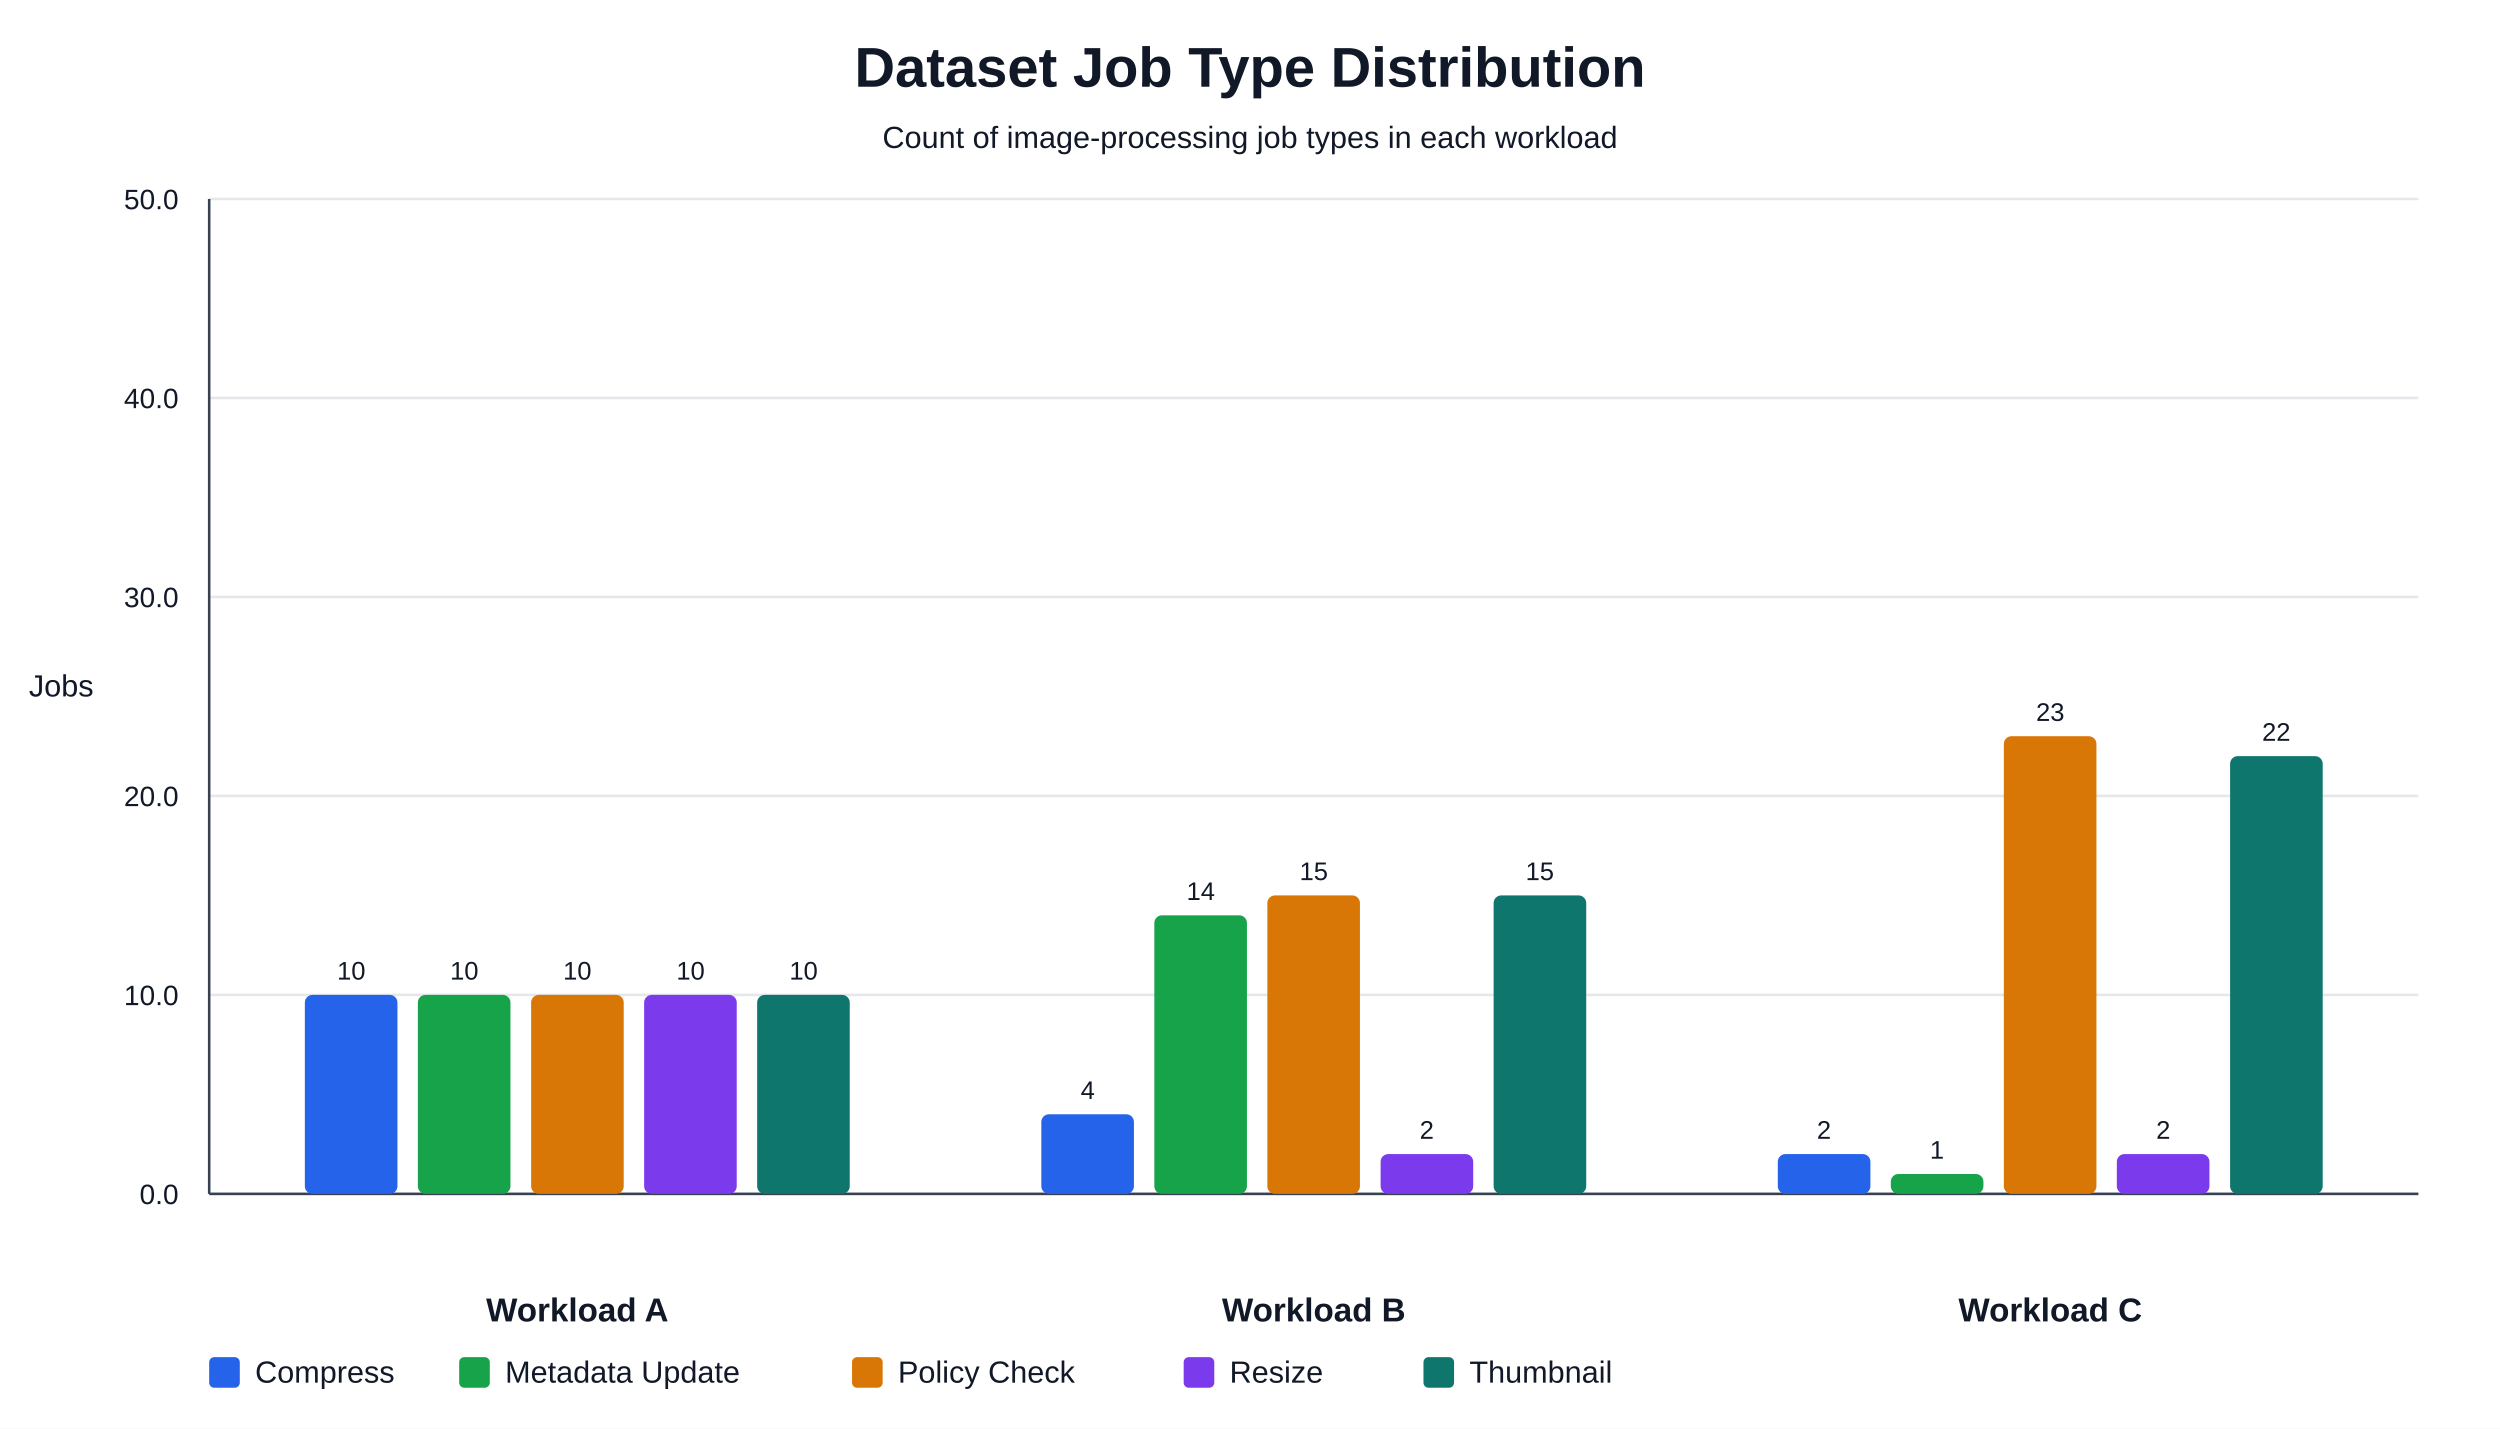
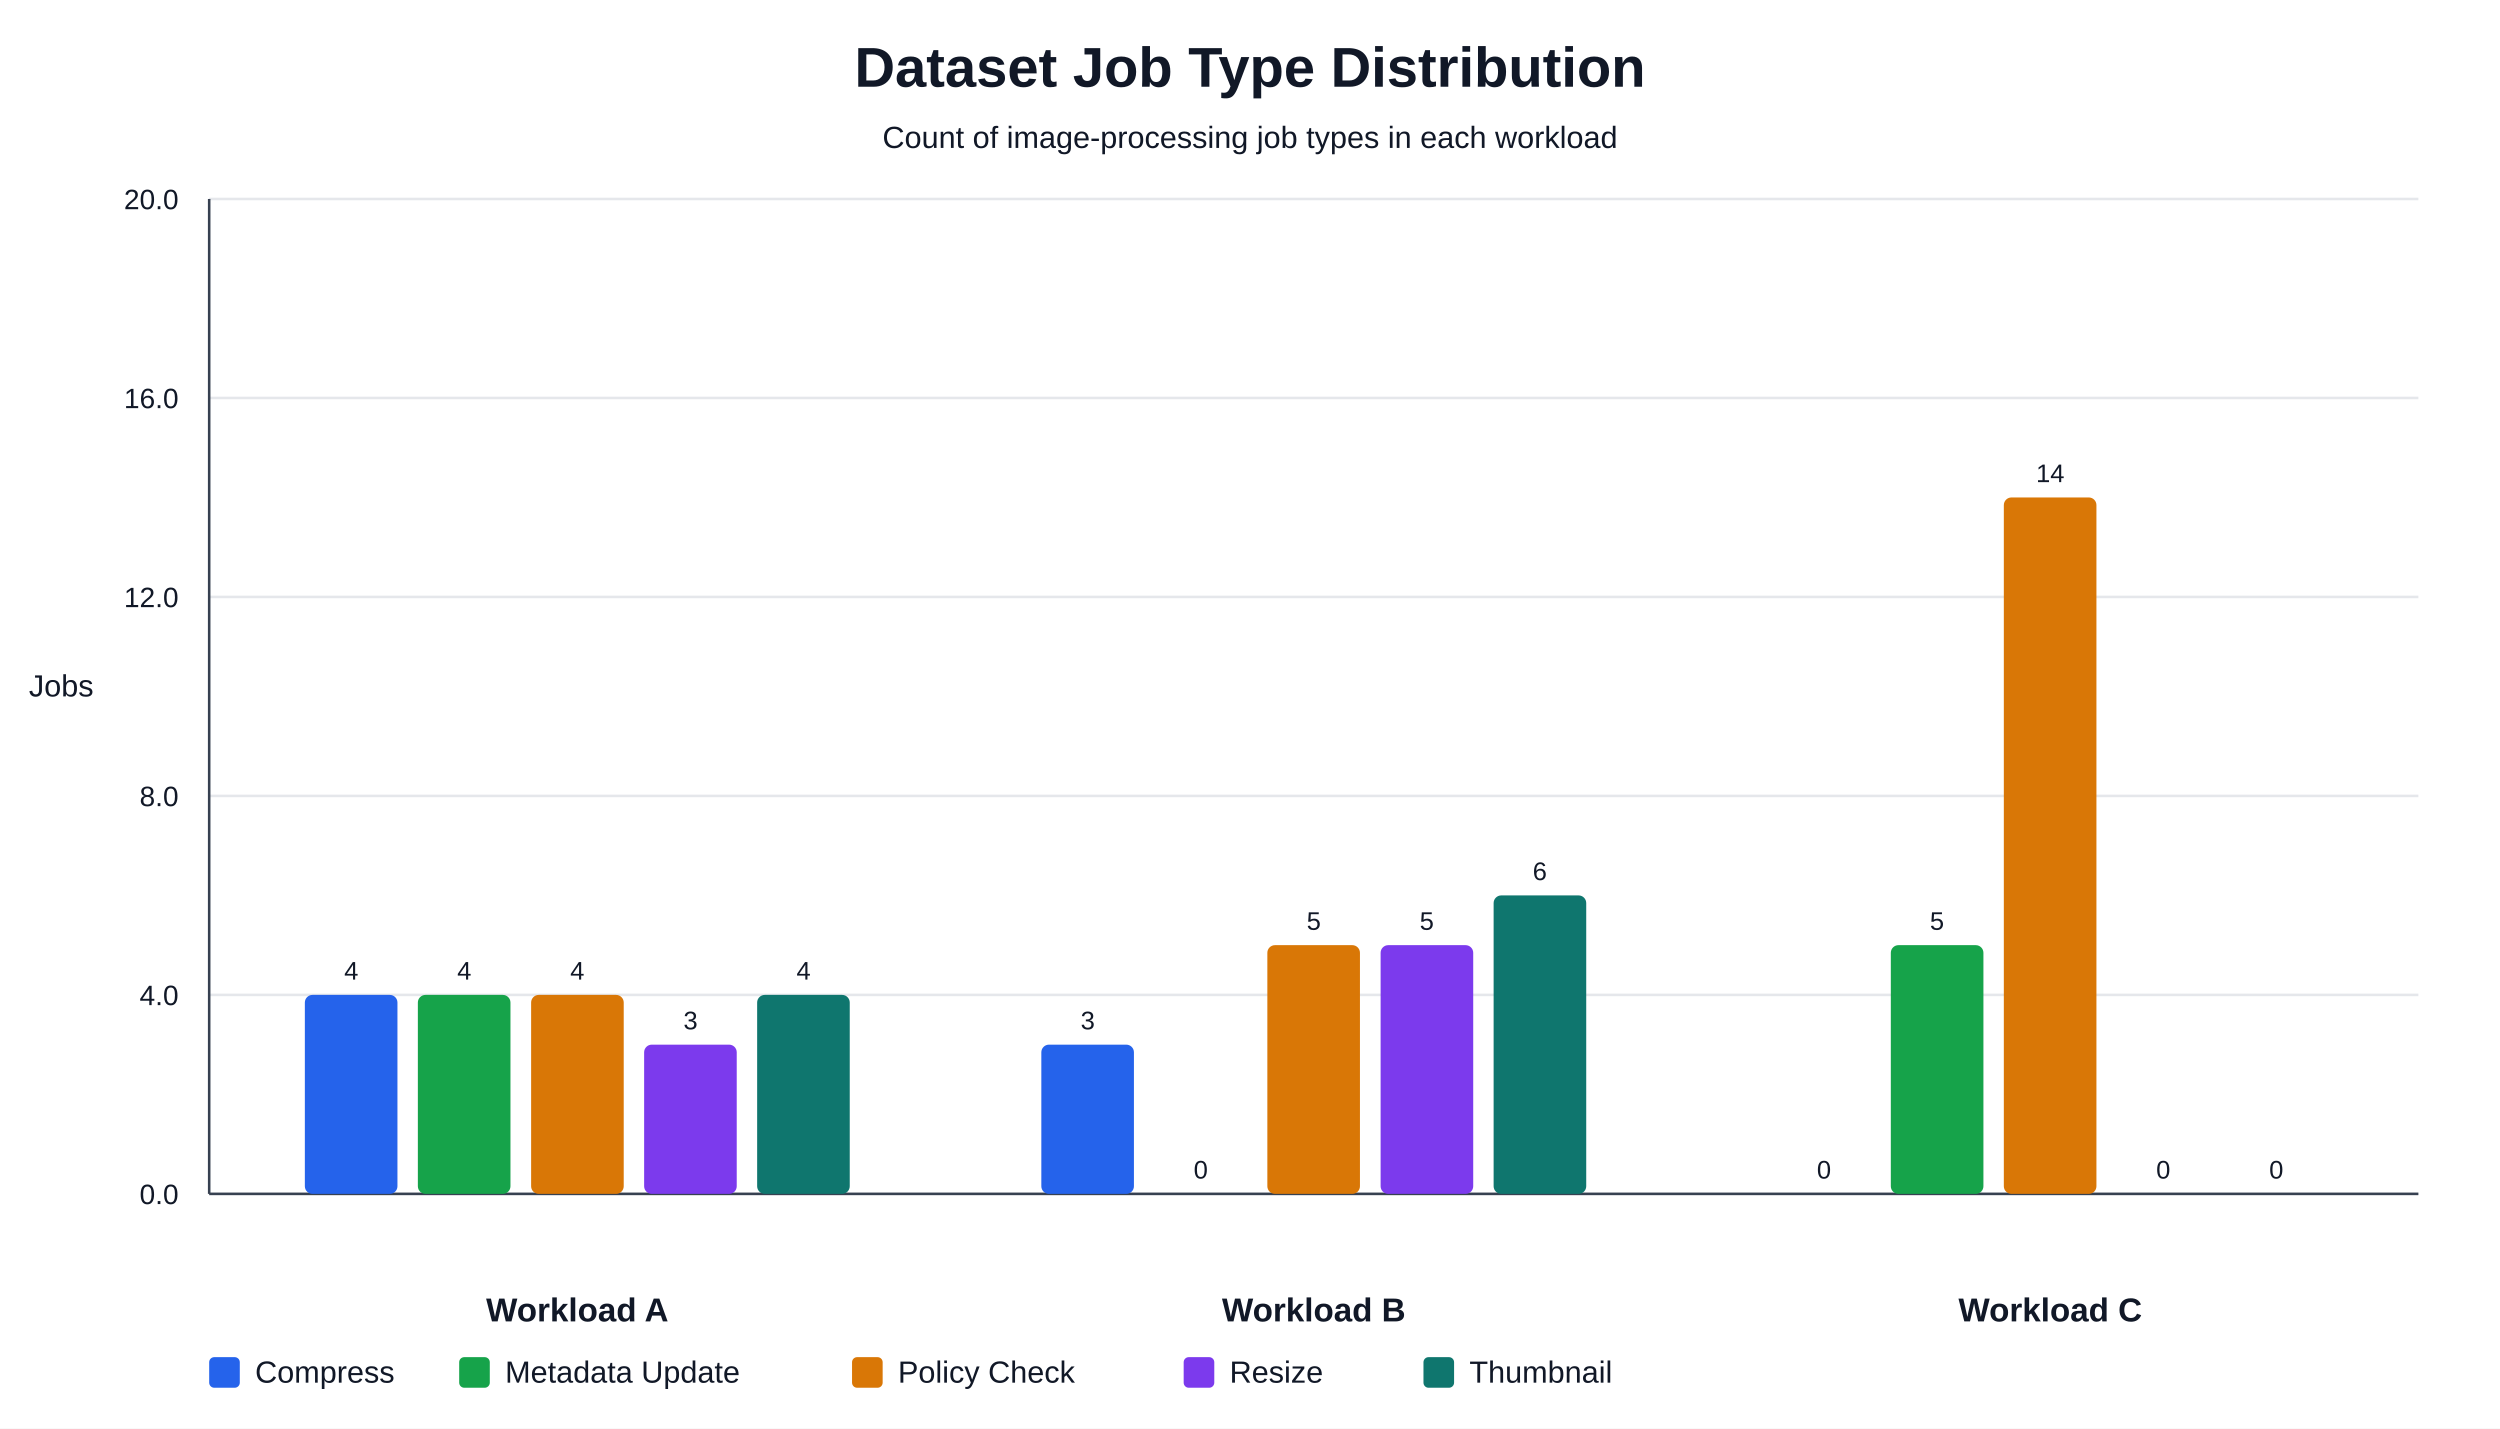
<svg xmlns="http://www.w3.org/2000/svg" width="980" height="560" viewBox="0 0 980 560">
  <rect width="100%" height="100%" fill="#ffffff" />
  <text x="490.0" y="34.0" font-family="Arial, sans-serif" font-size="22" font-weight="700" text-anchor="middle" fill="#111827">Dataset Job Type Distribution</text>
  <text x="490.0" y="58.0" font-family="Arial, sans-serif" font-size="12" font-weight="400" text-anchor="middle" fill="#111827">Count of image-processing job types in each workload</text>
  <line x1="82" y1="468.0" x2="948" y2="468.0" stroke="#e5e7eb" />
  <text x="70.0" y="472.0" font-family="Arial, sans-serif" font-size="11" font-weight="400" text-anchor="end" fill="#111827">0.0</text>
  <line x1="82" y1="390.0" x2="948" y2="390.0" stroke="#e5e7eb" />
-   <text x="70.0" y="394.0" font-family="Arial, sans-serif" font-size="11" font-weight="400" text-anchor="end" fill="#111827">10.0</text>
+   <text x="70.0" y="394.0" font-family="Arial, sans-serif" font-size="11" font-weight="400" text-anchor="end" fill="#111827">4.0</text>
  <line x1="82" y1="312.0" x2="948" y2="312.0" stroke="#e5e7eb" />
-   <text x="70.0" y="316.0" font-family="Arial, sans-serif" font-size="11" font-weight="400" text-anchor="end" fill="#111827">20.0</text>
+   <text x="70.0" y="316.0" font-family="Arial, sans-serif" font-size="11" font-weight="400" text-anchor="end" fill="#111827">8.0</text>
  <line x1="82" y1="234.0" x2="948" y2="234.0" stroke="#e5e7eb" />
-   <text x="70.0" y="238.0" font-family="Arial, sans-serif" font-size="11" font-weight="400" text-anchor="end" fill="#111827">30.0</text>
+   <text x="70.0" y="238.0" font-family="Arial, sans-serif" font-size="11" font-weight="400" text-anchor="end" fill="#111827">12.0</text>
  <line x1="82" y1="156.0" x2="948" y2="156.0" stroke="#e5e7eb" />
-   <text x="70.0" y="160.0" font-family="Arial, sans-serif" font-size="11" font-weight="400" text-anchor="end" fill="#111827">40.0</text>
+   <text x="70.0" y="160.0" font-family="Arial, sans-serif" font-size="11" font-weight="400" text-anchor="end" fill="#111827">16.0</text>
  <line x1="82" y1="78.0" x2="948" y2="78.0" stroke="#e5e7eb" />
-   <text x="70.0" y="82.0" font-family="Arial, sans-serif" font-size="11" font-weight="400" text-anchor="end" fill="#111827">50.0</text>
+   <text x="70.0" y="82.0" font-family="Arial, sans-serif" font-size="11" font-weight="400" text-anchor="end" fill="#111827">20.0</text>
  <line x1="82" y1="78" x2="82" y2="468" stroke="#374151" />
  <line x1="82" y1="468" x2="948" y2="468" stroke="#374151" />
  <text x="24.0" y="273.0" font-family="Arial, sans-serif" font-size="12" font-weight="400" text-anchor="middle" fill="#111827">Jobs</text>
  <text x="226.3" y="518.0" font-family="Arial, sans-serif" font-size="13" font-weight="700" text-anchor="middle" fill="#111827">Workload A</text>
  <rect x="119.5" y="390.0" width="36.3" height="78.0" fill="#2563eb" rx="3" />
-   <text x="137.7" y="384.0" font-family="Arial, sans-serif" font-size="10" font-weight="400" text-anchor="middle" fill="#111827">10</text>
+   <text x="137.7" y="384.0" font-family="Arial, sans-serif" font-size="10" font-weight="400" text-anchor="middle" fill="#111827">4</text>
  <rect x="163.8" y="390.0" width="36.3" height="78.0" fill="#16a34a" rx="3" />
-   <text x="182.0" y="384.0" font-family="Arial, sans-serif" font-size="10" font-weight="400" text-anchor="middle" fill="#111827">10</text>
+   <text x="182.0" y="384.0" font-family="Arial, sans-serif" font-size="10" font-weight="400" text-anchor="middle" fill="#111827">4</text>
  <rect x="208.2" y="390.0" width="36.3" height="78.0" fill="#d97706" rx="3" />
-   <text x="226.3" y="384.0" font-family="Arial, sans-serif" font-size="10" font-weight="400" text-anchor="middle" fill="#111827">10</text>
-   <rect x="252.5" y="390.0" width="36.3" height="78.0" fill="#7c3aed" rx="3" />
-   <text x="270.7" y="384.0" font-family="Arial, sans-serif" font-size="10" font-weight="400" text-anchor="middle" fill="#111827">10</text>
+   <text x="226.3" y="384.0" font-family="Arial, sans-serif" font-size="10" font-weight="400" text-anchor="middle" fill="#111827">4</text>
+   <rect x="252.5" y="409.5" width="36.3" height="58.5" fill="#7c3aed" rx="3" />
+   <text x="270.7" y="403.5" font-family="Arial, sans-serif" font-size="10" font-weight="400" text-anchor="middle" fill="#111827">3</text>
  <rect x="296.8" y="390.0" width="36.3" height="78.0" fill="#0f766e" rx="3" />
-   <text x="315.0" y="384.0" font-family="Arial, sans-serif" font-size="10" font-weight="400" text-anchor="middle" fill="#111827">10</text>
+   <text x="315.0" y="384.0" font-family="Arial, sans-serif" font-size="10" font-weight="400" text-anchor="middle" fill="#111827">4</text>
  <text x="515.0" y="518.0" font-family="Arial, sans-serif" font-size="13" font-weight="700" text-anchor="middle" fill="#111827">Workload B</text>
-   <rect x="408.2" y="436.8" width="36.3" height="31.2" fill="#2563eb" rx="3" />
-   <text x="426.4" y="430.8" font-family="Arial, sans-serif" font-size="10" font-weight="400" text-anchor="middle" fill="#111827">4</text>
-   <rect x="452.5" y="358.8" width="36.3" height="109.2" fill="#16a34a" rx="3" />
-   <text x="470.7" y="352.8" font-family="Arial, sans-serif" font-size="10" font-weight="400" text-anchor="middle" fill="#111827">14</text>
-   <rect x="496.8" y="351.0" width="36.3" height="117.0" fill="#d97706" rx="3" />
-   <text x="515.0" y="345.0" font-family="Arial, sans-serif" font-size="10" font-weight="400" text-anchor="middle" fill="#111827">15</text>
-   <rect x="541.2" y="452.4" width="36.3" height="15.6" fill="#7c3aed" rx="3" />
-   <text x="559.3" y="446.4" font-family="Arial, sans-serif" font-size="10" font-weight="400" text-anchor="middle" fill="#111827">2</text>
+   <rect x="408.2" y="409.5" width="36.3" height="58.5" fill="#2563eb" rx="3" />
+   <text x="426.4" y="403.5" font-family="Arial, sans-serif" font-size="10" font-weight="400" text-anchor="middle" fill="#111827">3</text>
+   <rect x="452.5" y="468.0" width="36.3" height="0.0" fill="#16a34a" rx="3" />
+   <text x="470.7" y="462.0" font-family="Arial, sans-serif" font-size="10" font-weight="400" text-anchor="middle" fill="#111827">0</text>
+   <rect x="496.8" y="370.5" width="36.3" height="97.5" fill="#d97706" rx="3" />
+   <text x="515.0" y="364.5" font-family="Arial, sans-serif" font-size="10" font-weight="400" text-anchor="middle" fill="#111827">5</text>
+   <rect x="541.2" y="370.5" width="36.3" height="97.5" fill="#7c3aed" rx="3" />
+   <text x="559.3" y="364.5" font-family="Arial, sans-serif" font-size="10" font-weight="400" text-anchor="middle" fill="#111827">5</text>
  <rect x="585.5" y="351.0" width="36.3" height="117.0" fill="#0f766e" rx="3" />
-   <text x="603.6" y="345.0" font-family="Arial, sans-serif" font-size="10" font-weight="400" text-anchor="middle" fill="#111827">15</text>
+   <text x="603.6" y="345.0" font-family="Arial, sans-serif" font-size="10" font-weight="400" text-anchor="middle" fill="#111827">6</text>
  <text x="803.7" y="518.0" font-family="Arial, sans-serif" font-size="13" font-weight="700" text-anchor="middle" fill="#111827">Workload C</text>
-   <rect x="696.9" y="452.4" width="36.3" height="15.6" fill="#2563eb" rx="3" />
-   <text x="715.0" y="446.4" font-family="Arial, sans-serif" font-size="10" font-weight="400" text-anchor="middle" fill="#111827">2</text>
-   <rect x="741.2" y="460.2" width="36.3" height="7.8" fill="#16a34a" rx="3" />
-   <text x="759.3" y="454.2" font-family="Arial, sans-serif" font-size="10" font-weight="400" text-anchor="middle" fill="#111827">1</text>
-   <rect x="785.5" y="288.6" width="36.3" height="179.4" fill="#d97706" rx="3" />
-   <text x="803.7" y="282.6" font-family="Arial, sans-serif" font-size="10" font-weight="400" text-anchor="middle" fill="#111827">23</text>
-   <rect x="829.8" y="452.4" width="36.3" height="15.6" fill="#7c3aed" rx="3" />
-   <text x="848.0" y="446.4" font-family="Arial, sans-serif" font-size="10" font-weight="400" text-anchor="middle" fill="#111827">2</text>
-   <rect x="874.2" y="296.4" width="36.3" height="171.6" fill="#0f766e" rx="3" />
-   <text x="892.3" y="290.4" font-family="Arial, sans-serif" font-size="10" font-weight="400" text-anchor="middle" fill="#111827">22</text>
+   <rect x="696.9" y="468.0" width="36.3" height="0.0" fill="#2563eb" rx="3" />
+   <text x="715.0" y="462.0" font-family="Arial, sans-serif" font-size="10" font-weight="400" text-anchor="middle" fill="#111827">0</text>
+   <rect x="741.2" y="370.5" width="36.3" height="97.5" fill="#16a34a" rx="3" />
+   <text x="759.3" y="364.5" font-family="Arial, sans-serif" font-size="10" font-weight="400" text-anchor="middle" fill="#111827">5</text>
+   <rect x="785.5" y="195.0" width="36.3" height="273.0" fill="#d97706" rx="3" />
+   <text x="803.7" y="189.0" font-family="Arial, sans-serif" font-size="10" font-weight="400" text-anchor="middle" fill="#111827">14</text>
+   <rect x="829.8" y="468.0" width="36.3" height="0.0" fill="#7c3aed" rx="3" />
+   <text x="848.0" y="462.0" font-family="Arial, sans-serif" font-size="10" font-weight="400" text-anchor="middle" fill="#111827">0</text>
+   <rect x="874.2" y="468.0" width="36.3" height="0.0" fill="#0f766e" rx="3" />
+   <text x="892.3" y="462.0" font-family="Arial, sans-serif" font-size="10" font-weight="400" text-anchor="middle" fill="#111827">0</text>
  <rect x="82" y="532" width="12" height="12" fill="#2563eb" rx="2" />
  <text x="100.0" y="542.0" font-family="Arial, sans-serif" font-size="12" font-weight="400" text-anchor="start" fill="#111827">Compress</text>
  <rect x="180" y="532" width="12" height="12" fill="#16a34a" rx="2" />
  <text x="198.0" y="542.0" font-family="Arial, sans-serif" font-size="12" font-weight="400" text-anchor="start" fill="#111827">Metadata Update</text>
  <rect x="334" y="532" width="12" height="12" fill="#d97706" rx="2" />
  <text x="352.0" y="542.0" font-family="Arial, sans-serif" font-size="12" font-weight="400" text-anchor="start" fill="#111827">Policy Check</text>
  <rect x="464" y="532" width="12" height="12" fill="#7c3aed" rx="2" />
  <text x="482.0" y="542.0" font-family="Arial, sans-serif" font-size="12" font-weight="400" text-anchor="start" fill="#111827">Resize</text>
  <rect x="558" y="532" width="12" height="12" fill="#0f766e" rx="2" />
  <text x="576.0" y="542.0" font-family="Arial, sans-serif" font-size="12" font-weight="400" text-anchor="start" fill="#111827">Thumbnail</text>
</svg>
